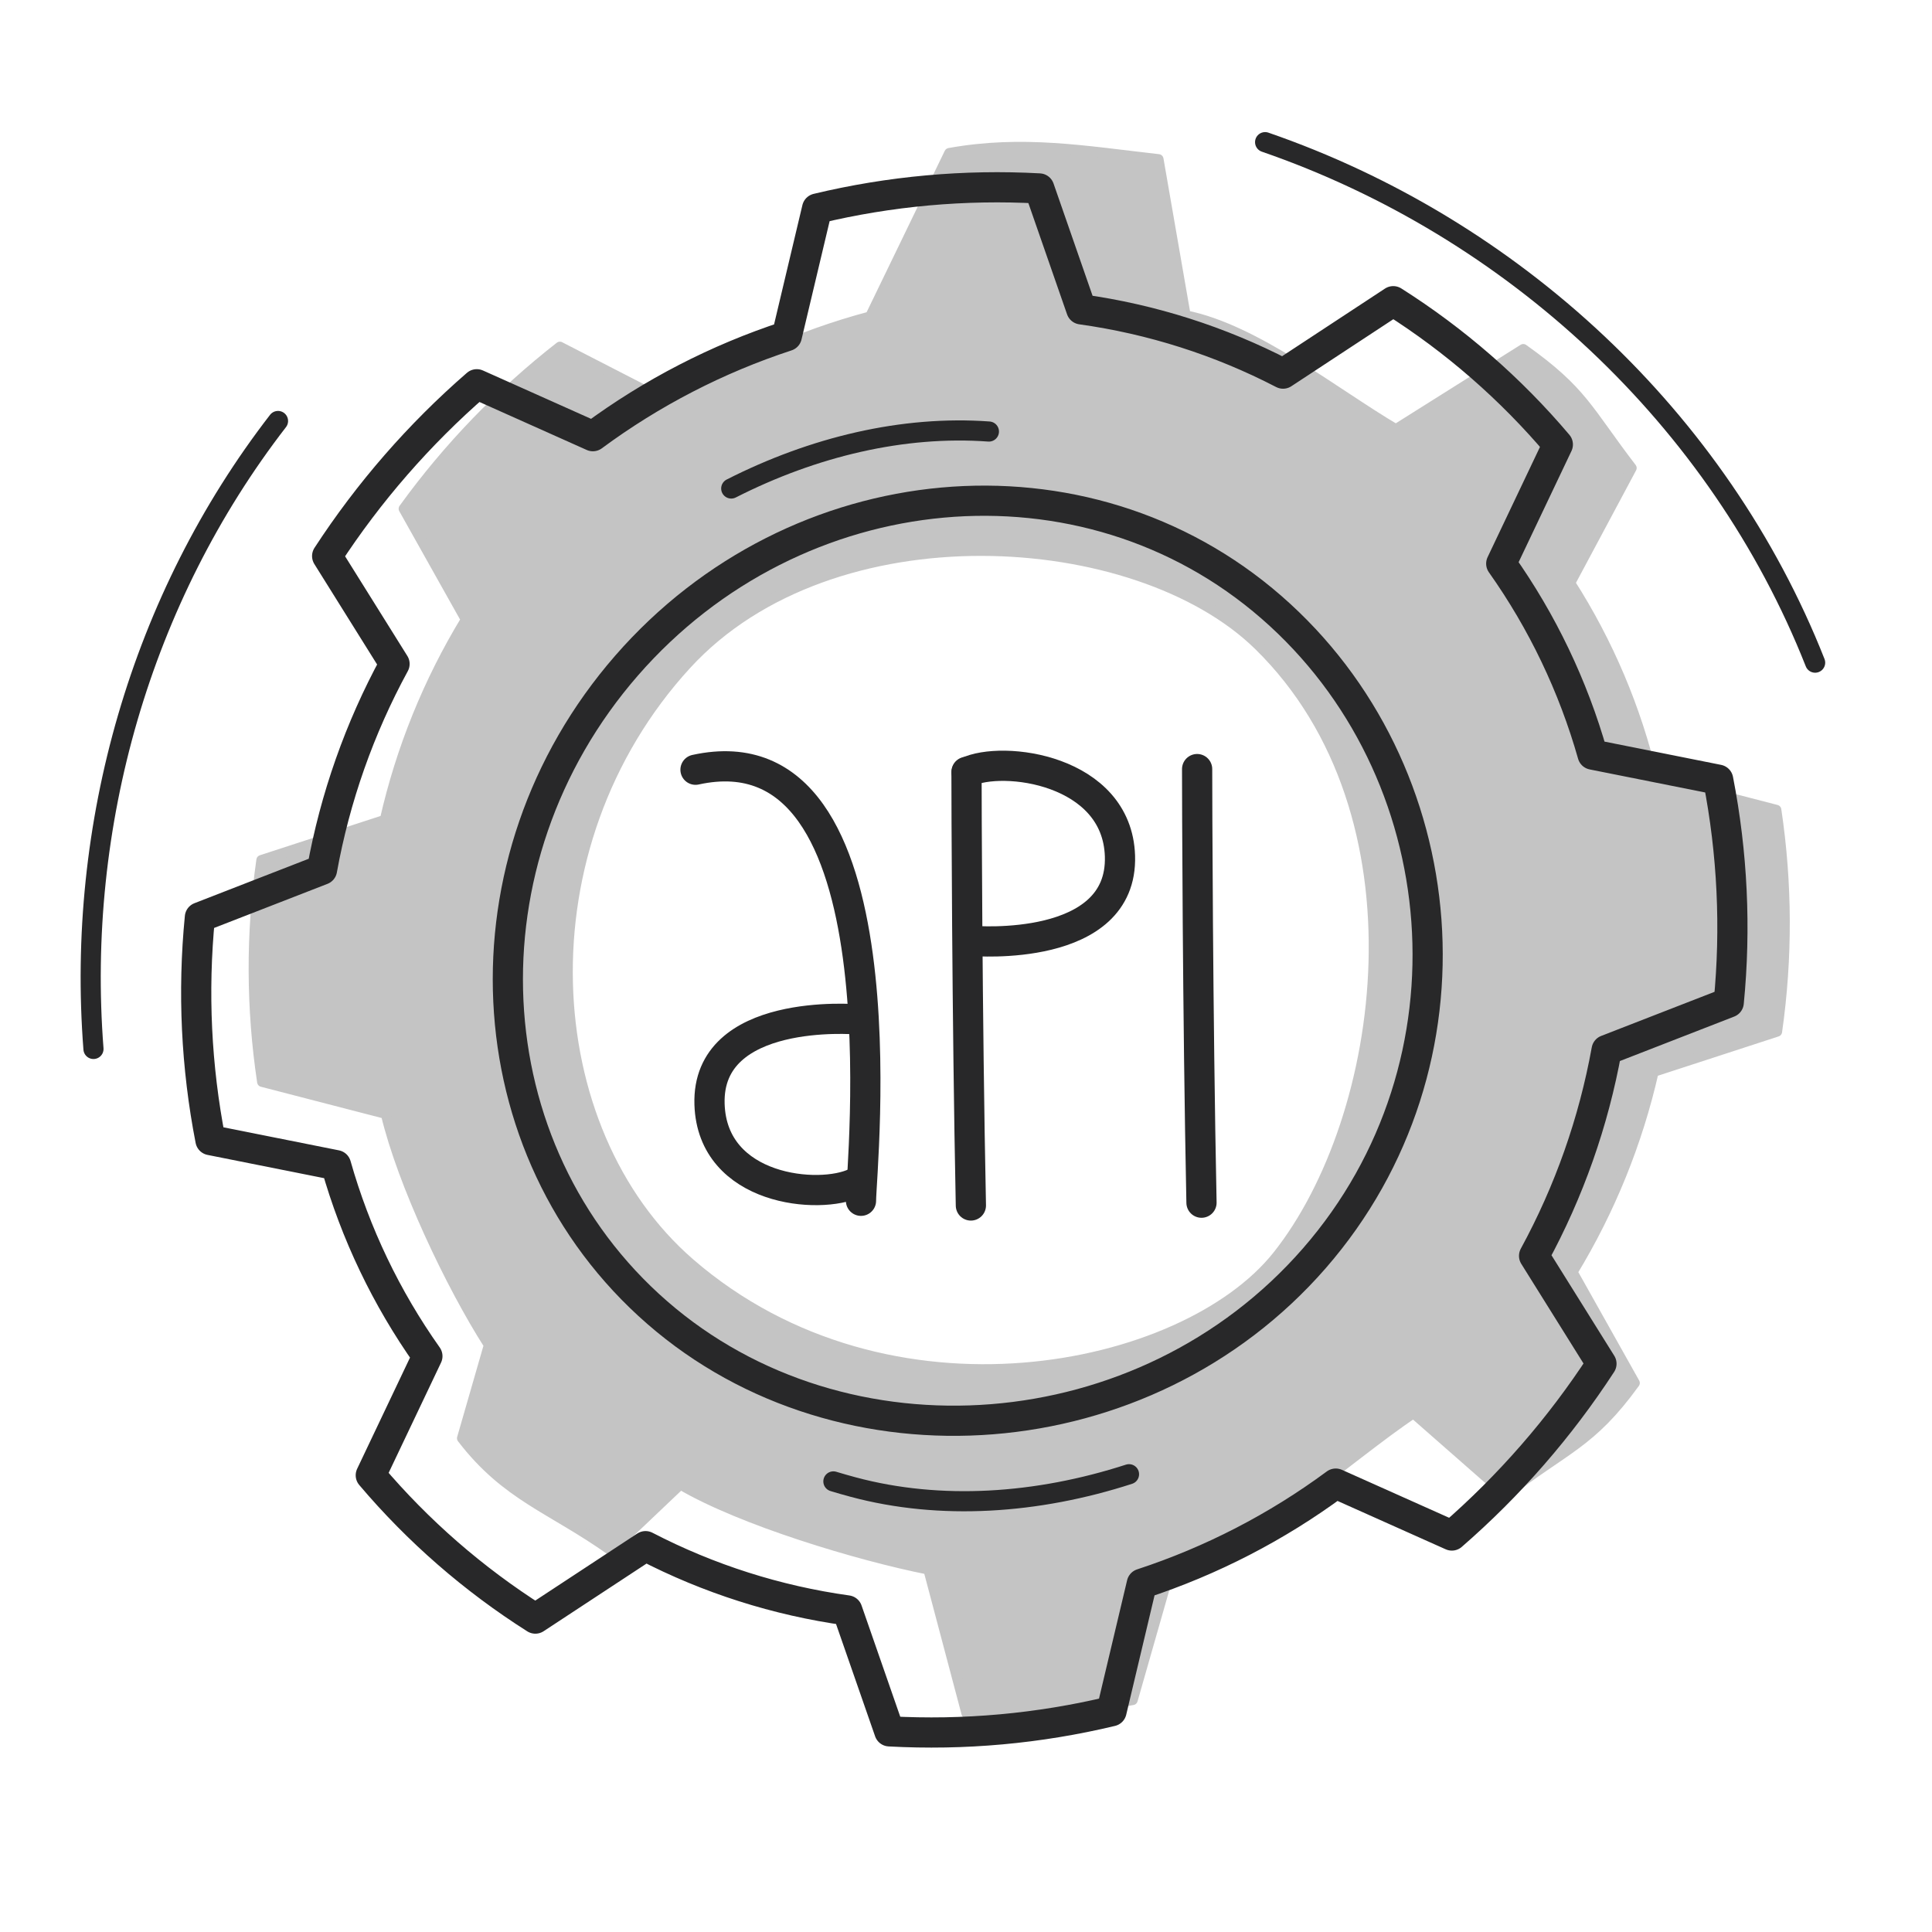
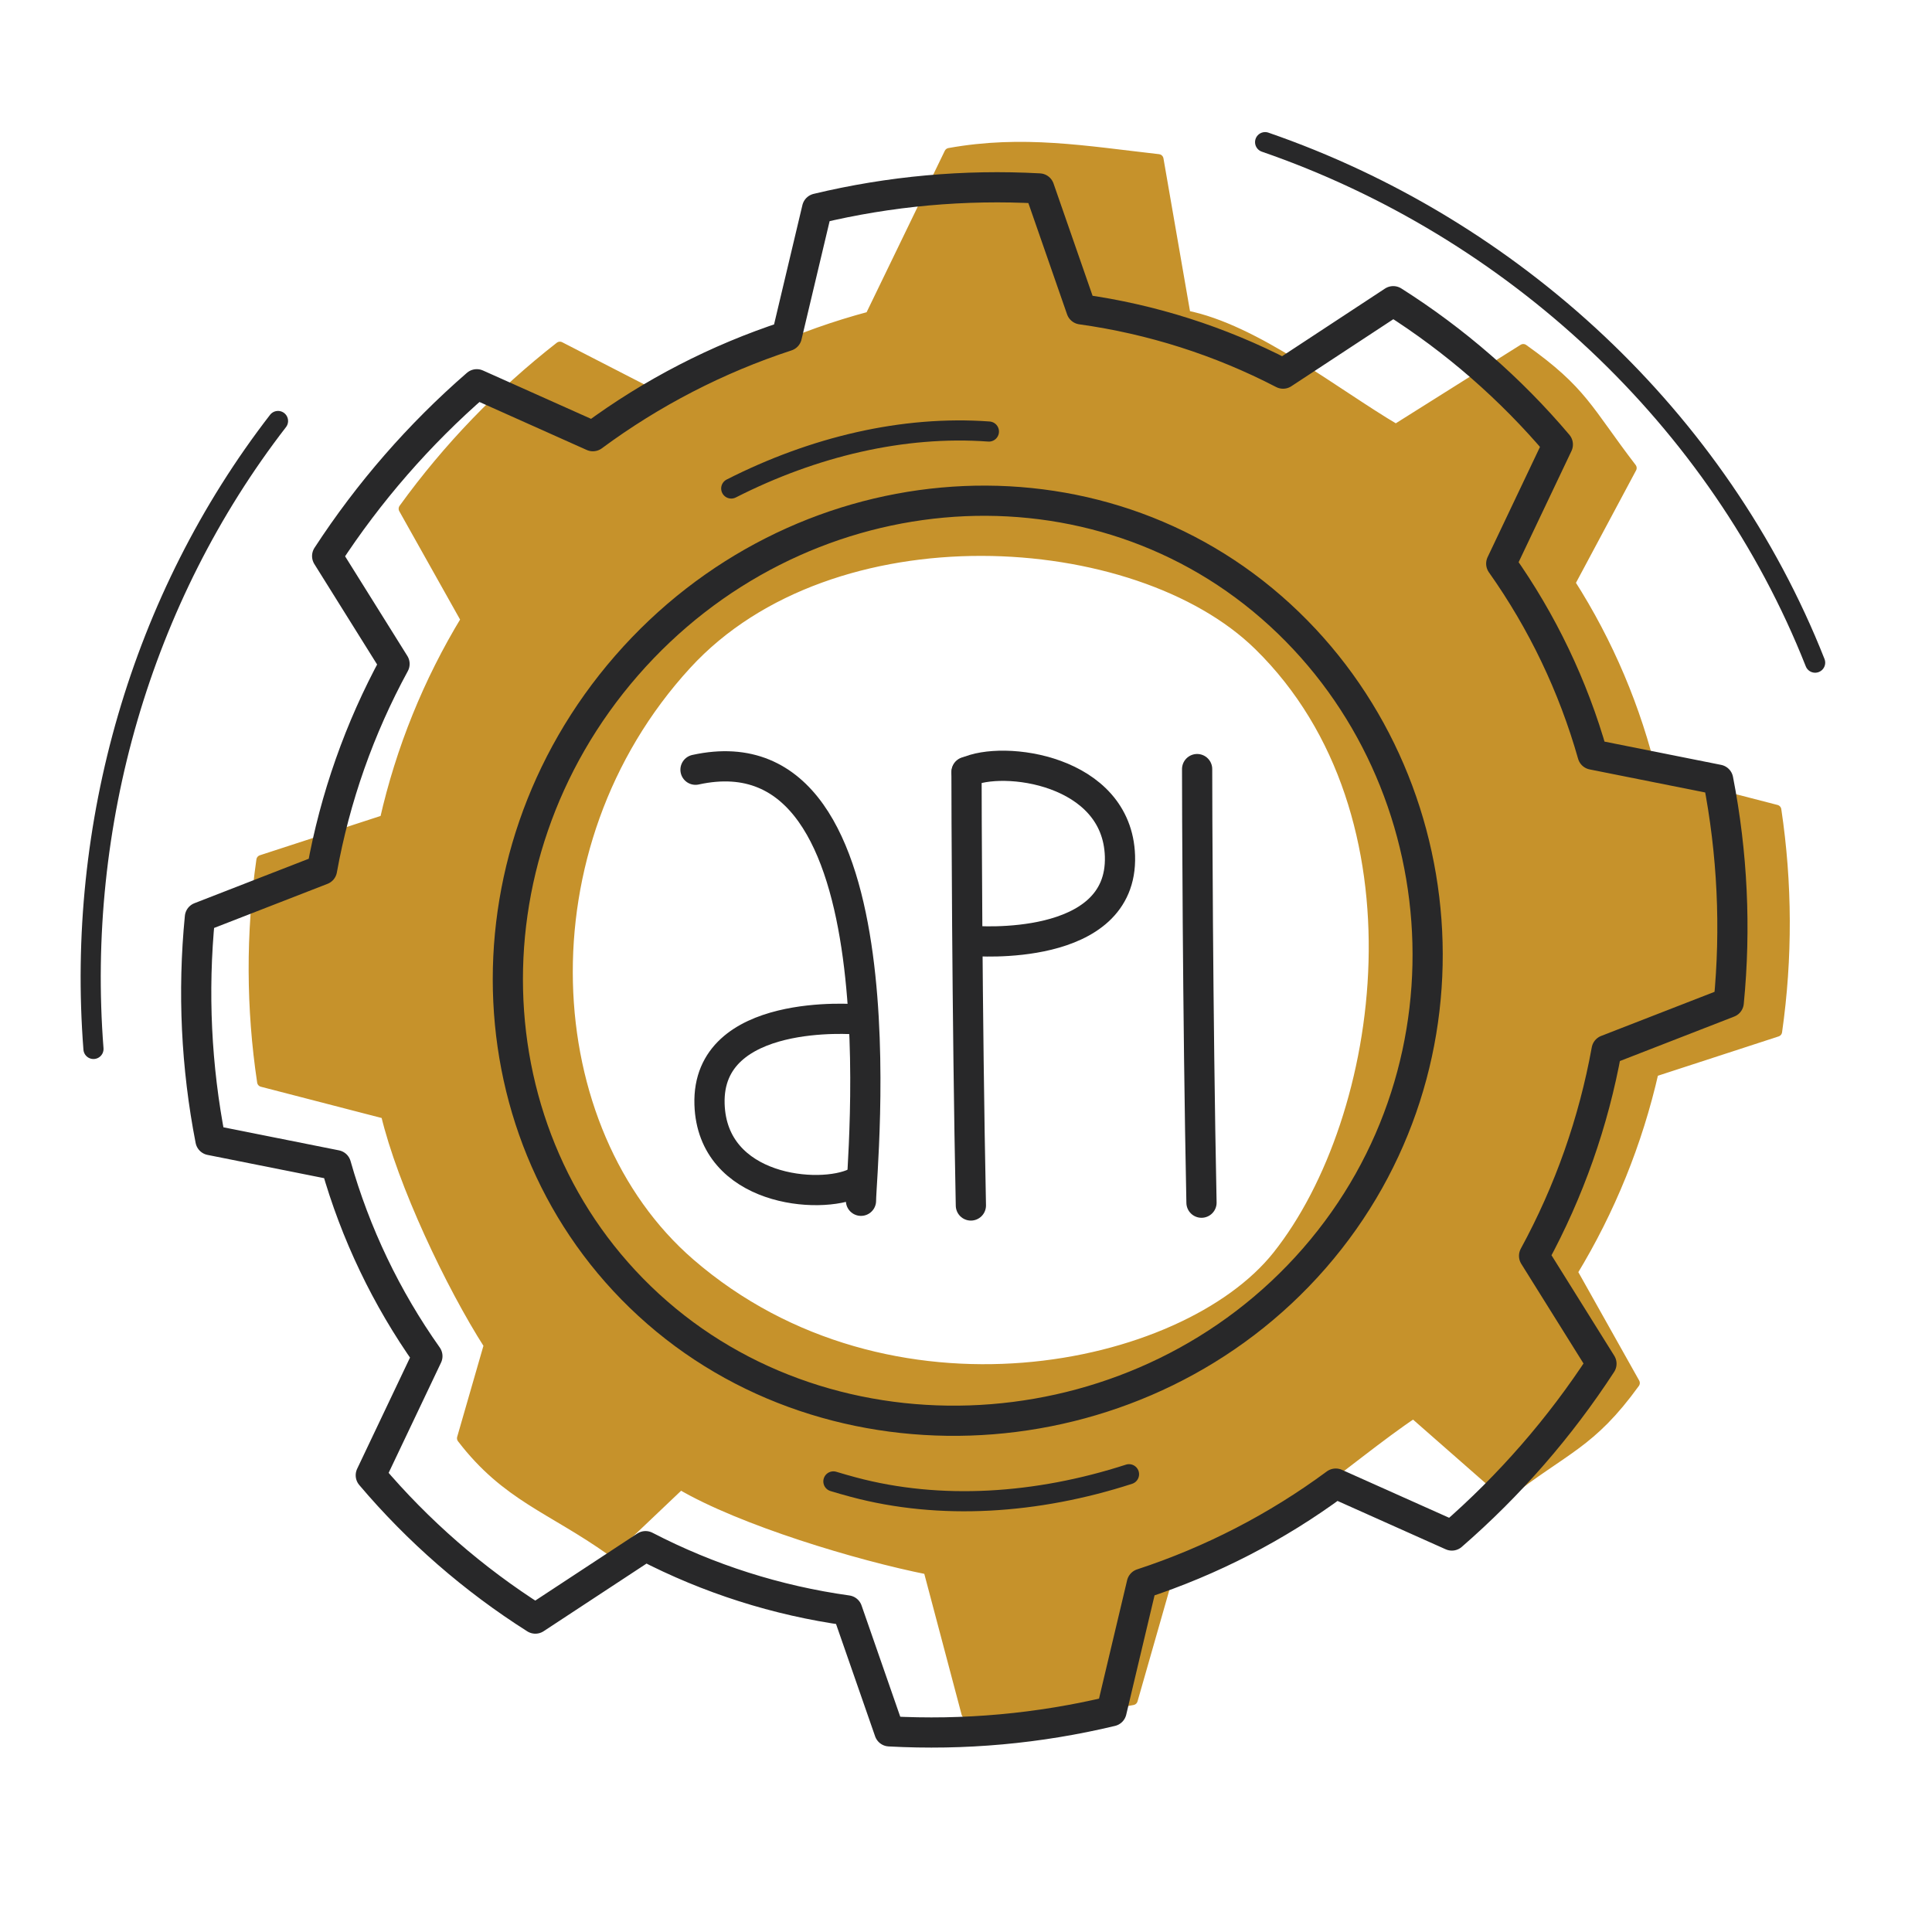
<svg xmlns="http://www.w3.org/2000/svg" xmlns:xlink="http://www.w3.org/1999/xlink" width="192" height="192" style="width:100%;height:100%;transform:translate3d(0,0,0);content-visibility:visible" viewBox="0 0 192 192">
  <defs>
    <clipPath id="b">
      <path d="M0 0h192v192H0z" />
    </clipPath>
    <clipPath id="f">
      <path d="M0 0h192v192H0z" />
    </clipPath>
    <clipPath id="e">
      <path d="M0 0h192v192H0z" />
    </clipPath>
    <clipPath id="d">
      <path d="M0 0h192v192H0z" />
    </clipPath>
    <clipPath id="c">
      <path d="M0 0h192v192H0z" />
    </clipPath>
    <mask id="g" mask-type="alpha">
      <use xlink:href="#a" />
    </mask>
    <g id="a" style="display:none">
      <path />
      <path />
      <path />
      <path />
      <path />
      <path />
      <path />
      <path />
      <path />
      <path />
    </g>
  </defs>
  <g clip-path="url(#b)">
    <g clip-path="url(#c)" style="display:none">
      <g style="display:none">
        <path class="secondary" />
        <path fill="none" class="secondary" />
      </g>
      <path fill="none" class="primary" style="display:none" />
      <path fill="none" class="primary" style="display:none" />
      <path fill="none" class="primary" style="display:none" />
      <path fill="none" class="primary" style="display:none" />
      <path fill="none" class="primary" style="display:none" />
      <path fill="none" class="primary" style="display:none" />
      <path fill="none" class="primary" style="display:none" />
      <path fill="none" class="primary" style="display:none" />
      <path fill="none" class="primary" style="display:none" />
      <path fill="none" class="primary" style="display:none" />
      <path fill="none" class="primary" style="display:none" />
    </g>
    <g clip-path="url(#d)" style="display:none">
      <g style="display:none">
        <path class="secondary" />
        <path fill="none" class="secondary" />
      </g>
      <path fill="none" class="primary" style="display:none" />
      <path fill="none" class="primary" style="display:none" />
      <path fill="none" class="primary" style="display:none" />
      <path fill="none" class="primary" style="display:none" />
      <path fill="none" class="primary" style="display:none" />
      <path fill="none" class="primary" style="display:none" />
      <path fill="none" class="primary" style="display:none" />
      <path fill="none" class="primary" style="display:none" />
      <path fill="none" class="primary" style="display:none" />
      <path fill="none" class="primary" style="display:none" />
      <path fill="none" class="primary" style="display:none" />
      <path fill="none" class="primary" style="display:none" />
      <path fill="none" class="primary" style="display:none" />
      <path fill="none" class="primary" style="display:none" />
      <path fill="none" class="primary" style="display:none" />
      <path fill="none" class="primary" style="display:none" />
    </g>
    <g clip-path="url(#e)" style="display:block">
      <g style="display:block">
-         <path fill="#c4c4c4" d="M125.103 64.158c-12.107-11.879-42.447-13.852-56.876 1.876-16.638 18.132-14.923 46.305.354 59.516 19.722 17.05 49.13 10.852 58.364-.757 10.875-13.674 15.227-43.888-1.842-60.635m-84.986-13.6a79.5 79.5 0 0 1 15.524-16.103l11.24 5.777a66.8 66.8 0 0 1 19.592-8.78l7.867-16.246c7.299-1.314 13.481-.214 20.79.613l2.696 15.522c6.948 1.379 14.832 7.742 20.892 11.314l12.664-7.966c5.935 4.216 6.338 6.045 10.768 11.822l-6.11 11.43a62.7 62.7 0 0 1 8.195 19.36l12.293 3.18a76.2 76.2 0 0 1 .076 22.041l-12.268 3.996a66.7 66.7 0 0 1-8.06 19.898l6.187 11.023c-4.39 6.071-6.919 6.452-12.821 11.06l-9.172-8.048c-6.034 3.975-17.423 14.253-24.36 16.092l-3.545 12.405c-7.302 1.312-9.21 2.154-16.518 1.326L92.26 155.98c-6.949-1.379-18.586-4.879-24.645-8.451l-6.902 6.556c-5.937-4.214-10.367-5.378-14.798-11.154l2.67-9.262c-3.794-5.927-8.608-16.081-10.242-22.972l-12.292-3.182a76 76 0 0 1-.074-22.043l12.268-3.995A66.7 66.7 0 0 1 46.3 61.579z" class="secondary" />
-         <path fill="none" stroke="#c4c4c4" stroke-linecap="round" stroke-linejoin="round" d="M125.103 64.158c-12.107-11.879-42.447-13.852-56.876 1.876-16.638 18.132-14.923 46.305.354 59.516 19.722 17.05 49.13 10.852 58.364-.757 10.875-13.674 15.227-43.888-1.842-60.635m-84.986-13.6a79.5 79.5 0 0 1 15.524-16.103l11.24 5.777a66.8 66.8 0 0 1 19.592-8.78l7.867-16.246c7.299-1.314 13.481-.214 20.79.613l2.696 15.522c6.948 1.379 14.832 7.742 20.892 11.314l12.664-7.966c5.935 4.216 6.338 6.045 10.768 11.822l-6.11 11.43a62.7 62.7 0 0 1 8.195 19.36l12.293 3.18a76.2 76.2 0 0 1 .076 22.041l-12.268 3.996a66.7 66.7 0 0 1-8.06 19.898l6.187 11.023c-4.39 6.071-6.919 6.452-12.821 11.06l-9.172-8.048c-6.034 3.975-17.423 14.253-24.36 16.092l-3.545 12.405c-7.302 1.312-9.21 2.154-16.518 1.326L92.26 155.98c-6.949-1.379-18.586-4.879-24.645-8.451l-6.902 6.556c-5.937-4.214-10.367-5.378-14.798-11.154l2.67-9.262c-3.794-5.927-8.608-16.081-10.242-22.972l-12.292-3.182a76 76 0 0 1-.074-22.043l12.268-3.995A66.7 66.7 0 0 1 46.3 61.579z" class="secondary" />
+         <path fill="#c6922b" d="M125.103 64.158c-12.107-11.879-42.447-13.852-56.876 1.876-16.638 18.132-14.923 46.305.354 59.516 19.722 17.05 49.13 10.852 58.364-.757 10.875-13.674 15.227-43.888-1.842-60.635m-84.986-13.6a79.5 79.5 0 0 1 15.524-16.103l11.24 5.777a66.8 66.8 0 0 1 19.592-8.78l7.867-16.246c7.299-1.314 13.481-.214 20.79.613l2.696 15.522c6.948 1.379 14.832 7.742 20.892 11.314l12.664-7.966c5.935 4.216 6.338 6.045 10.768 11.822l-6.11 11.43a62.7 62.7 0 0 1 8.195 19.36l12.293 3.18a76.2 76.2 0 0 1 .076 22.041l-12.268 3.996a66.7 66.7 0 0 1-8.06 19.898l6.187 11.023c-4.39 6.071-6.919 6.452-12.821 11.06l-9.172-8.048c-6.034 3.975-17.423 14.253-24.36 16.092l-3.545 12.405c-7.302 1.312-9.21 2.154-16.518 1.326L92.26 155.98c-6.949-1.379-18.586-4.879-24.645-8.451l-6.902 6.556c-5.937-4.214-10.367-5.378-14.798-11.154l2.67-9.262c-3.794-5.927-8.608-16.081-10.242-22.972l-12.292-3.182a76 76 0 0 1-.074-22.043l12.268-3.995A66.7 66.7 0 0 1 46.3 61.579z" class="secondary" />
+         <path fill="none" stroke="#c6922b" stroke-linecap="round" stroke-linejoin="round" d="M125.103 64.158c-12.107-11.879-42.447-13.852-56.876 1.876-16.638 18.132-14.923 46.305.354 59.516 19.722 17.05 49.13 10.852 58.364-.757 10.875-13.674 15.227-43.888-1.842-60.635m-84.986-13.6a79.5 79.5 0 0 1 15.524-16.103l11.24 5.777a66.8 66.8 0 0 1 19.592-8.78l7.867-16.246c7.299-1.314 13.481-.214 20.79.613l2.696 15.522c6.948 1.379 14.832 7.742 20.892 11.314l12.664-7.966c5.935 4.216 6.338 6.045 10.768 11.822l-6.11 11.43a62.7 62.7 0 0 1 8.195 19.36l12.293 3.18a76.2 76.2 0 0 1 .076 22.041l-12.268 3.996a66.7 66.7 0 0 1-8.06 19.898l6.187 11.023c-4.39 6.071-6.919 6.452-12.821 11.06l-9.172-8.048c-6.034 3.975-17.423 14.253-24.36 16.092l-3.545 12.405c-7.302 1.312-9.21 2.154-16.518 1.326L92.26 155.98c-6.949-1.379-18.586-4.879-24.645-8.451l-6.902 6.556c-5.937-4.214-10.367-5.378-14.798-11.154l2.67-9.262c-3.794-5.927-8.608-16.081-10.242-22.972l-12.292-3.182a76 76 0 0 1-.074-22.043l12.268-3.995A66.7 66.7 0 0 1 46.3 61.579z" class="secondary" />
      </g>
      <path fill="none" stroke="#282829" stroke-linecap="round" stroke-linejoin="round" stroke-width="3" d="M-63.32-40.133a81.6 81.6 0 0 1 14.87-17.073l11.537 5.16a68.1 68.1 0 0 1 19.274-9.95l3.009-12.67a76.6 76.6 0 0 1 22.079-2l4.179 12.017a62.2 62.2 0 0 1 20.05 6.386l10.95-7.197a71.7 71.7 0 0 1 16.356 14.243l-5.625 11.836a62.2 62.2 0 0 1 9.08 18.981l12.478 2.49a76.6 76.6 0 0 1 1.051 22.144L63.832 8.955a68.1 68.1 0 0 1-7.209 20.458l6.696 10.72a81.6 81.6 0 0 1-14.868 17.072l-11.538-5.159a68.1 68.1 0 0 1-19.274 9.95l-3.008 12.67a76.7 76.7 0 0 1-22.079 2.001l-4.181-12.019a62.2 62.2 0 0 1-20.049-6.385l-10.951 7.198a71.8 71.8 0 0 1-16.355-14.243l5.626-11.837a62.2 62.2 0 0 1-9.08-18.982l-12.479-2.49a76.6 76.6 0 0 1-1.05-22.144l12.136-4.72a68.1 68.1 0 0 1 7.208-20.458z" class="primary" style="display:block" transform="translate(95.832 95.393)" />
      <path fill="none" stroke="#282829" stroke-linecap="round" stroke-linejoin="round" stroke-width="3" d="M30.178-35.131C11.65-51.267-17.068-48.663-33.914-29.322-50.758-9.98-49.391 18.825-30.863 34.961c18.529 16.136 48.471 13.941 65.315-5.401s14.255-48.555-4.274-64.691" class="primary" style="display:block" transform="translate(96.174 95.477)" />
      <path fill="none" stroke="#282829" stroke-linecap="round" stroke-linejoin="round" stroke-width="2" d="M2.181-52.221c-8.527-.621-17.447 1.515-25.608 5.662" class="primary" style="display:block" transform="translate(96.096 95.106)" />
      <path fill="none" stroke="#282829" stroke-linecap="round" stroke-linejoin="round" stroke-width="2" d="M5.479-51.86a61 61 0 0 0-2.043-.249c-8.903-.938-18.3 1.199-26.863 5.55" class="primary" style="display:block" transform="rotate(-171 51.984 44.637)" />
      <path fill="none" stroke="#282829" stroke-linecap="round" stroke-linejoin="round" stroke-width="2" d="M-88.74 1.761c-.015-22.299 8.139-44.285 23.085-60.811" class="primary" style="display:block" transform="rotate(-4.411 1290.797 -1219.7)" />
      <path fill="none" stroke="#282829" stroke-linecap="round" stroke-linejoin="round" stroke-width="2" d="M-88.567 7.3c-1.606-26.009 8.043-52.171 26.762-70.337" class="primary" style="display:block" transform="rotate(112.589 16.302 82.186)" />
      <path fill="none" stroke="#282829" stroke-linecap="round" stroke-linejoin="round" stroke-width="2" d="M2.181-52.221c-8.527-.621-17.447 1.515-25.608 5.662" class="primary" style="display:none" transform="translate(96.096 95.106)" />
      <path fill="none" stroke="#282829" stroke-linecap="round" stroke-linejoin="round" stroke-width="2" d="M5.479-51.86a61 61 0 0 0-2.043-.249c-8.903-.938-18.3 1.199-26.863 5.55" class="primary" style="display:none" transform="rotate(-171 51.984 44.637)" />
      <path fill="none" stroke="#282829" stroke-linecap="round" stroke-linejoin="round" stroke-width="2" d="M-88.74 1.761c-.015-22.299 8.139-44.285 23.085-60.811" class="primary" style="display:none" transform="rotate(-4.411 1290.797 -1219.7)" />
      <path fill="none" stroke="#282829" stroke-linecap="round" stroke-linejoin="round" stroke-width="2" d="M-88.567 7.3c-1.606-26.009 8.043-52.171 26.762-70.337" class="primary" style="display:none" transform="rotate(112.589 16.302 82.186)" />
      <path fill="none" stroke="#282829" stroke-linecap="round" stroke-linejoin="round" stroke-width="3.003" d="M8.005 21.588c0-3.124 4.646-47.465-16.445-42.838" class="primary" style="display:block" transform="translate(77.559 97.744)" />
      <path fill="none" stroke="#282829" stroke-linecap="round" stroke-linejoin="round" stroke-width="3.003" d="M7.188 7.788C3.642 9.516-7.024 8.594-7.301-.015-7.612-9.692 7.211-8.462 7.306-8.457" class="primary" style="display:block" transform="translate(77.813 109.757)" />
      <path fill="none" stroke="#282829" stroke-linecap="round" stroke-linejoin="round" stroke-width="3.003" d="M.217 21.545c0-2.355-.048-24.258-.434-43.09" class="primary" style="display:block" transform="rotate(180 48.134 49.127)" />
      <path fill="none" stroke="#282829" stroke-linecap="round" stroke-linejoin="round" stroke-width="3.003" d="M7.619 8.089C4.073 9.816-7.338 8.375-7.615-.234-7.926-9.911 6.897-8.681 6.992-8.676" class="primary" style="display:block" transform="rotate(180 51.843 42.416)" />
      <path fill="none" stroke="#282829" stroke-linecap="round" stroke-linejoin="round" stroke-width="3.003" d="M.217 21.545c0-2.355-.048-24.258-.434-43.09" class="primary" style="display:block" transform="rotate(180 59.593 48.988)" />
      <path fill="none" stroke="#282829" stroke-linecap="round" stroke-linejoin="round" stroke-width="3.003" d="M8.005 21.588c0-3.124 4.646-47.465-16.445-42.838" class="primary" style="display:none" transform="translate(77.559 97.744)" />
      <path fill="none" stroke="#282829" stroke-linecap="round" stroke-linejoin="round" stroke-width="3.003" d="M7.188 7.788C3.642 9.516-7.024 8.594-7.301-.015-7.612-9.692 7.211-8.462 7.306-8.457" class="primary" style="display:none" transform="translate(77.813 109.757)" />
      <path fill="none" stroke="#282829" stroke-linecap="round" stroke-linejoin="round" stroke-width="3.003" d="M.217 21.545c0-2.355-.048-24.258-.434-43.09" class="primary" style="display:none" transform="rotate(180 48.134 49.127)" />
      <path fill="none" stroke="#282829" stroke-linecap="round" stroke-linejoin="round" stroke-width="3.003" d="M7.619 8.089C4.073 9.816-7.338 8.375-7.615-.234-7.926-9.911 6.897-8.681 6.992-8.676" class="primary" style="display:none" transform="rotate(180 51.843 42.416)" />
      <path fill="none" stroke="#282829" stroke-linecap="round" stroke-linejoin="round" stroke-width="3.003" d="M.217 21.545c0-2.355-.048-24.258-.434-43.09" class="primary" style="display:none" transform="rotate(180 59.593 48.988)" />
    </g>
    <g clip-path="url(#f)" style="display:none">
      <g mask="url(#g)" style="display:none">
        <path class="secondary" />
        <path fill="none" class="secondary" />
      </g>
      <path fill="none" class="primary" style="display:none" />
      <path fill="none" class="primary" style="display:none" />
      <path fill="none" class="primary" style="display:none" />
      <path fill="none" class="primary" style="display:none" />
      <path fill="none" class="primary" style="display:none" />
      <path fill="none" class="primary" style="display:none" />
      <path fill="none" class="primary" style="display:none" />
      <path fill="none" class="primary" style="display:none" />
      <path fill="none" class="primary" style="display:none" />
      <path fill="none" class="primary" style="display:none" />
      <path fill="none" class="primary" style="display:none" />
    </g>
  </g>
</svg>
